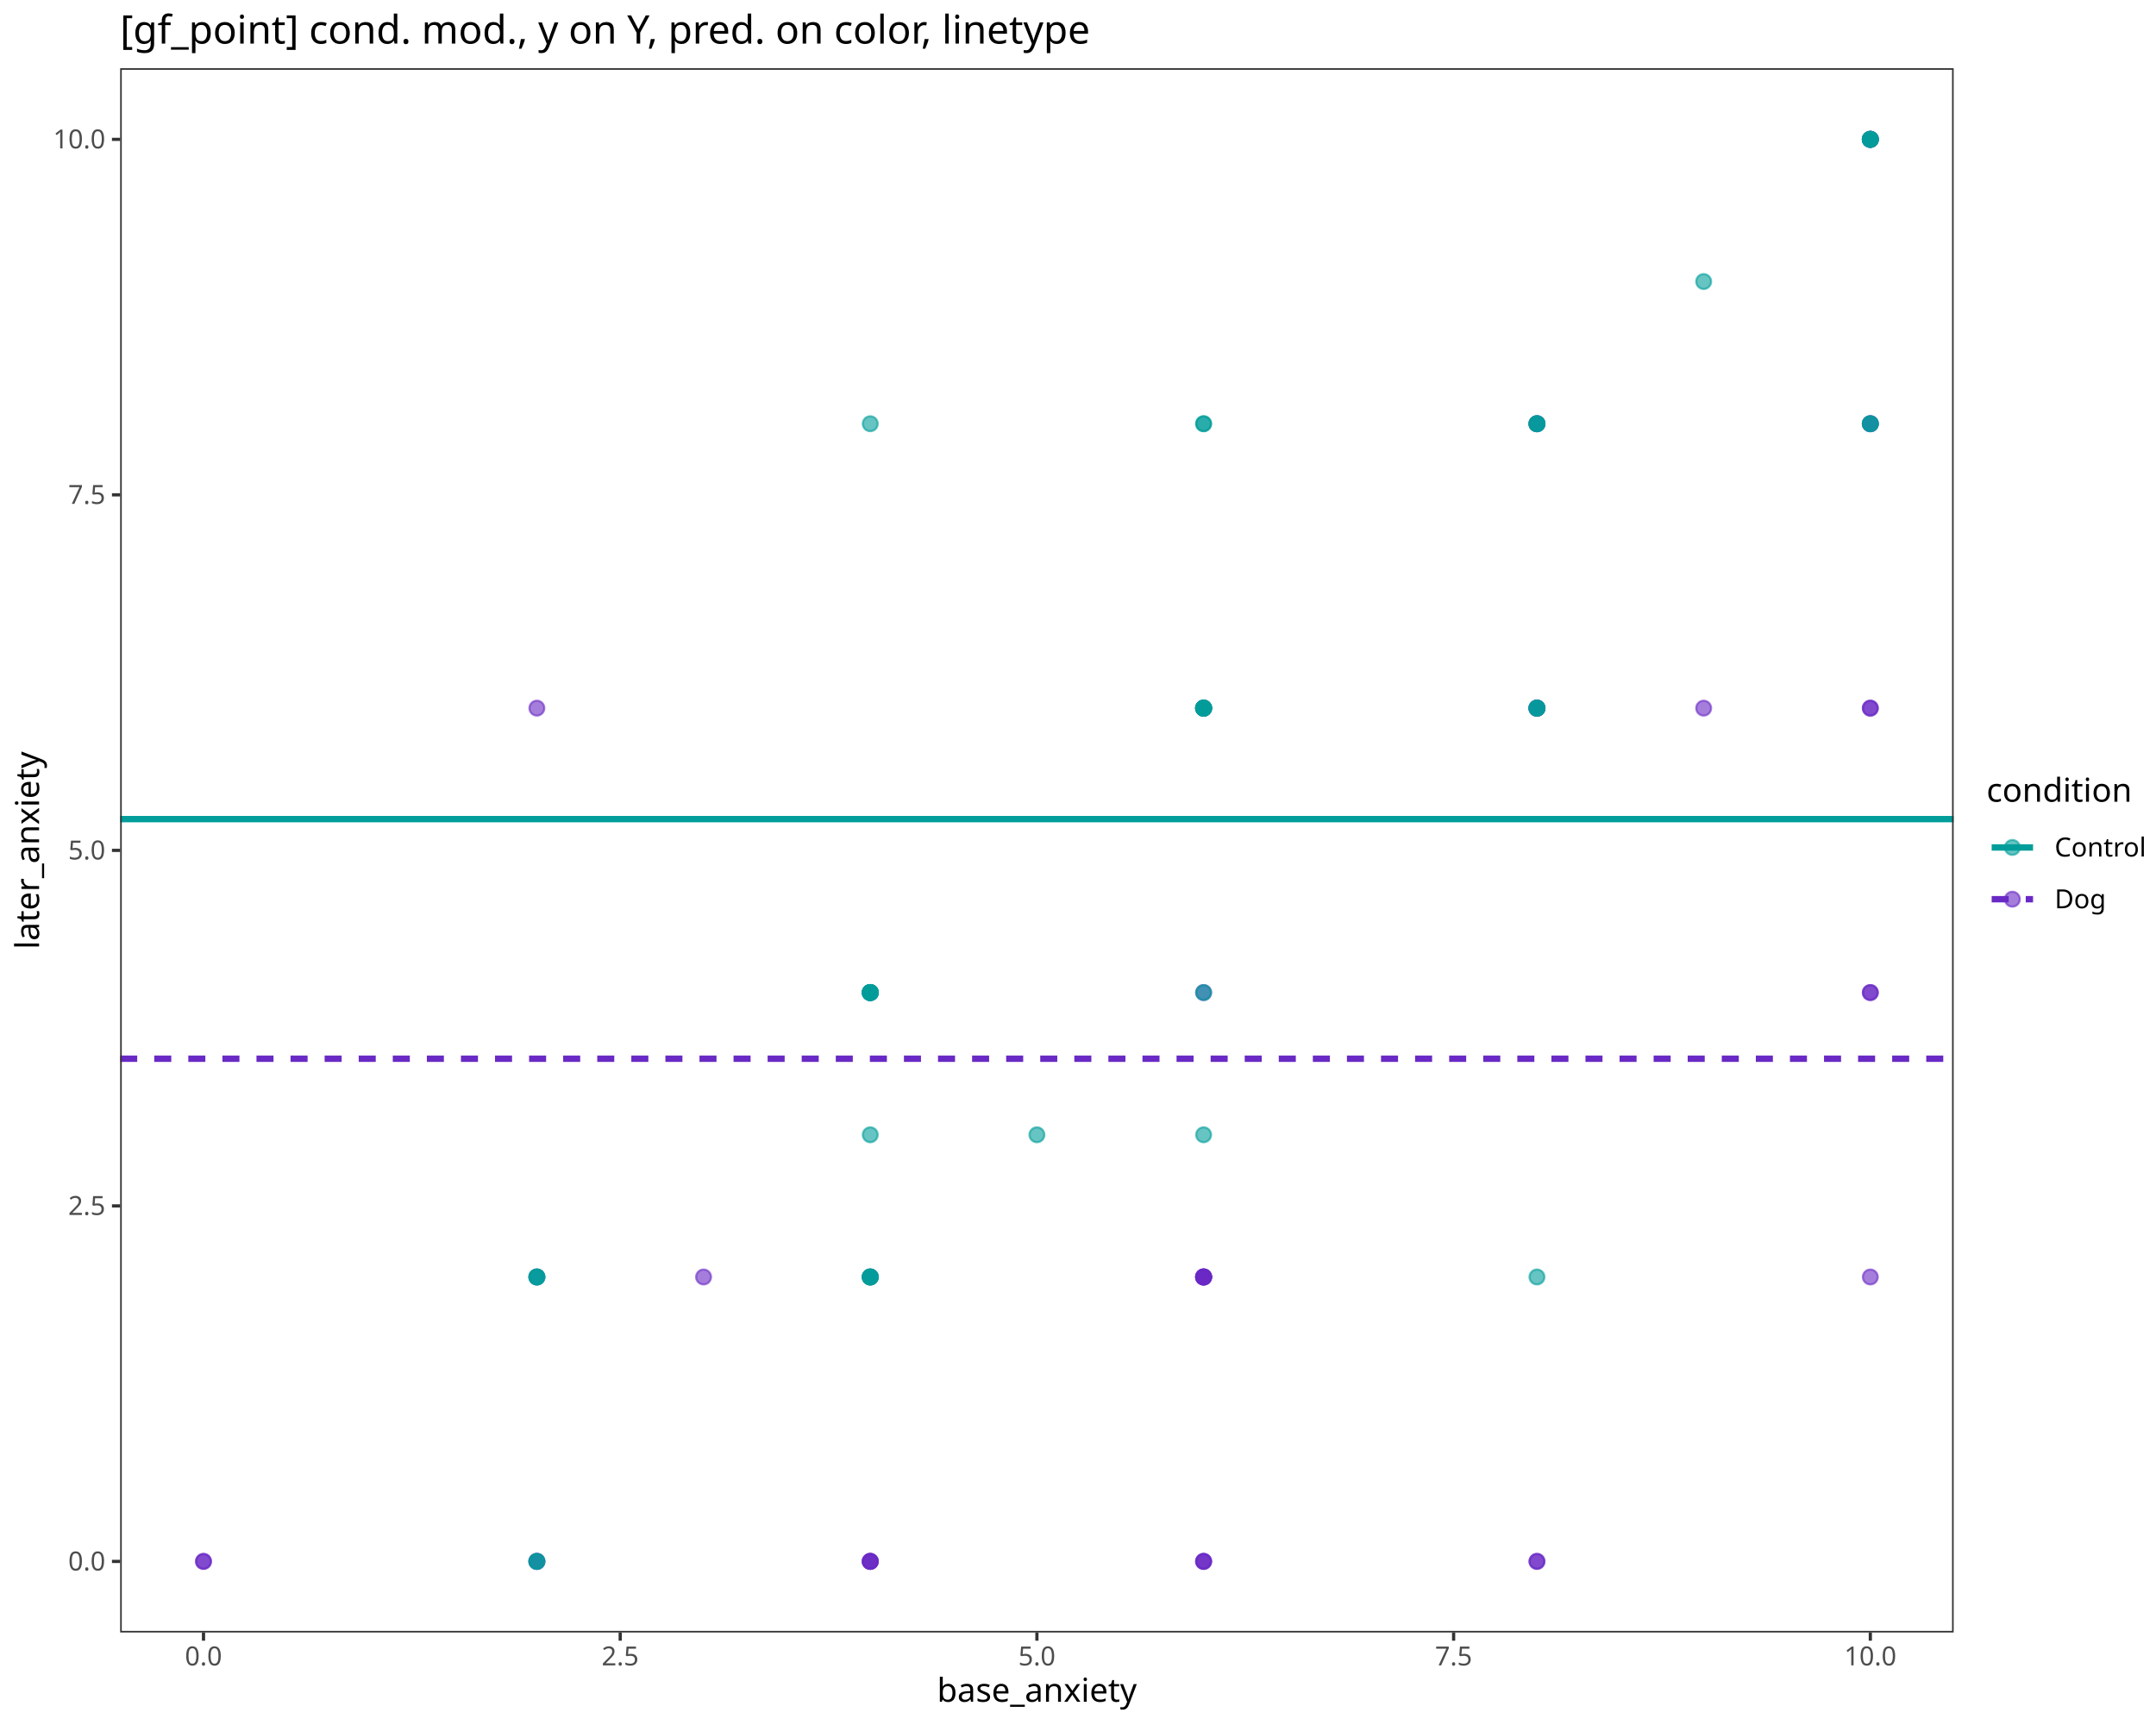
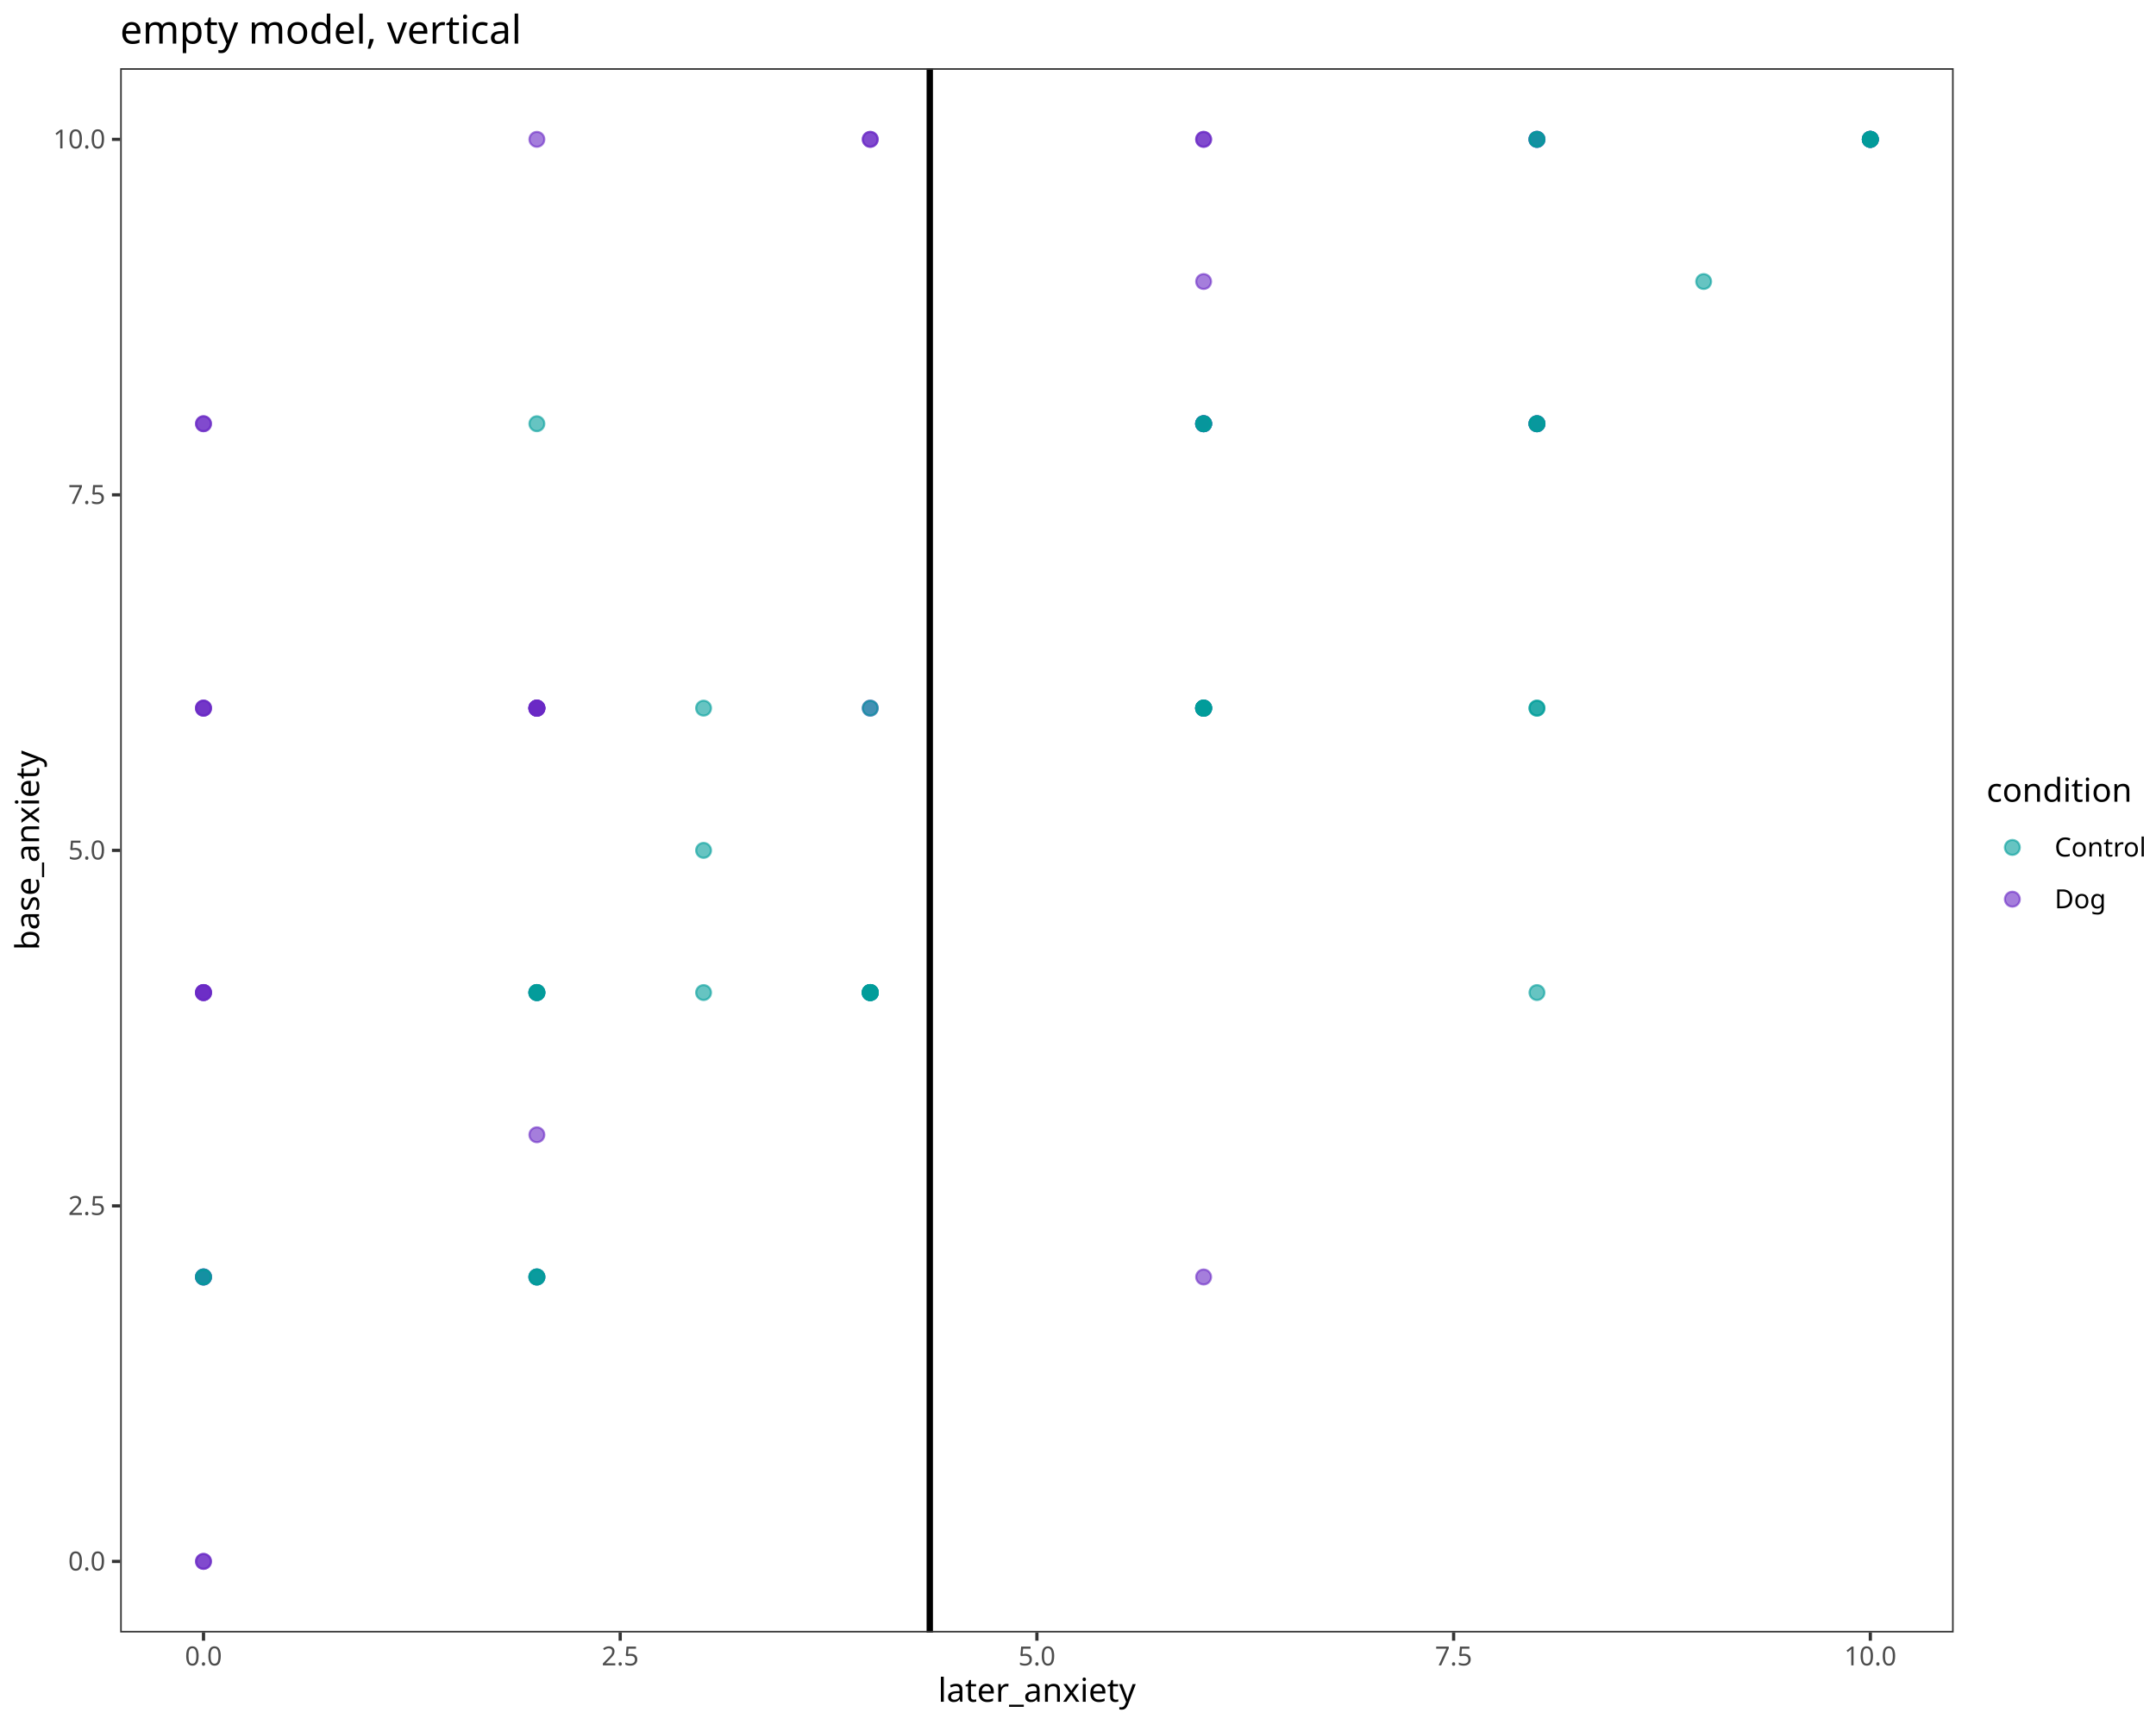
<svg xmlns="http://www.w3.org/2000/svg" class="svglite" data-engine-version="2.0" width="720.00pt" height="576.00pt" viewBox="0 0 720.00 576.00">
  <defs>
    <style type="text/css">
    .svglite line, .svglite polyline, .svglite polygon, .svglite path, .svglite rect, .svglite circle {
      fill: none;
      stroke: #000000;
      stroke-linecap: round;
      stroke-linejoin: round;
      stroke-miterlimit: 10.00;
    }
  </style>
  </defs>
  <rect width="100%" height="100%" style="stroke: none; fill: #FFFFFF;" />
  <defs>
    <clipPath id="cpMC4wMHw3MjAuMDB8MC4wMHw1NzYuMDA=">
      <rect x="0.00" y="0.00" width="720.00" height="576.00" />
    </clipPath>
  </defs>
  <g clip-path="url(#cpMC4wMHw3MjAuMDB8MC4wMHw1NzYuMDA=)">
    <rect x="0.00" y="0.00" width="720.00" height="576.00" style="stroke-width: 1.07; stroke: #FFFFFF; fill: #FFFFFF;" />
  </g>
  <defs>
    <clipPath id="cpNDAuMTN8NjUyLjQzfDIyLjc4fDU0NS4xMQ==">
      <rect x="40.13" y="22.78" width="612.30" height="522.33" />
    </clipPath>
  </defs>
  <g clip-path="url(#cpNDAuMTN8NjUyLjQzfDIyLjc4fDU0NS4xMQ==)">
    <rect x="40.13" y="22.78" width="612.30" height="522.33" style="stroke-width: 1.07; stroke: none; fill: #FFFFFF;" />
    <circle cx="401.95" cy="236.46" r="2.49" style="stroke-width: 0.71; stroke: #6929C4; stroke-opacity: 0.60; fill: #6929C4; fill-opacity: 0.60;" />
-     <circle cx="401.95" cy="426.40" r="2.49" style="stroke-width: 0.71; stroke: #6929C4; stroke-opacity: 0.60; fill: #6929C4; fill-opacity: 0.60;" />
-     <circle cx="624.60" cy="236.46" r="2.49" style="stroke-width: 0.71; stroke: #6929C4; stroke-opacity: 0.60; fill: #6929C4; fill-opacity: 0.60;" />
-     <circle cx="401.95" cy="521.37" r="2.49" style="stroke-width: 0.71; stroke: #6929C4; stroke-opacity: 0.60; fill: #6929C4; fill-opacity: 0.60;" />
+     <circle cx="179.29" cy="236.46" r="2.49" style="stroke-width: 0.71; stroke: #6929C4; stroke-opacity: 0.60; fill: #6929C4; fill-opacity: 0.60;" />
+     <circle cx="401.95" cy="46.53" r="2.49" style="stroke-width: 0.71; stroke: #6929C4; stroke-opacity: 0.60; fill: #6929C4; fill-opacity: 0.60;" />
+     <circle cx="67.96" cy="236.46" r="2.49" style="stroke-width: 0.71; stroke: #6929C4; stroke-opacity: 0.60; fill: #6929C4; fill-opacity: 0.60;" />
    <circle cx="624.60" cy="46.53" r="2.49" style="stroke-width: 0.71; stroke: #6929C4; stroke-opacity: 0.60; fill: #6929C4; fill-opacity: 0.60;" />
-     <circle cx="513.27" cy="521.37" r="2.49" style="stroke-width: 0.71; stroke: #6929C4; stroke-opacity: 0.60; fill: #6929C4; fill-opacity: 0.60;" />
-     <circle cx="401.95" cy="426.40" r="2.49" style="stroke-width: 0.71; stroke: #6929C4; stroke-opacity: 0.60; fill: #6929C4; fill-opacity: 0.60;" />
+     <circle cx="67.96" cy="141.49" r="2.49" style="stroke-width: 0.71; stroke: #6929C4; stroke-opacity: 0.60; fill: #6929C4; fill-opacity: 0.60;" />
+     <circle cx="179.29" cy="236.46" r="2.49" style="stroke-width: 0.71; stroke: #6929C4; stroke-opacity: 0.60; fill: #6929C4; fill-opacity: 0.60;" />
    <circle cx="401.95" cy="236.46" r="2.49" style="stroke-width: 0.71; stroke: #6929C4; stroke-opacity: 0.60; fill: #6929C4; fill-opacity: 0.60;" />
-     <circle cx="513.27" cy="236.46" r="2.49" style="stroke-width: 0.71; stroke: #6929C4; stroke-opacity: 0.60; fill: #6929C4; fill-opacity: 0.60;" />
+     <circle cx="401.95" cy="141.49" r="2.49" style="stroke-width: 0.71; stroke: #6929C4; stroke-opacity: 0.60; fill: #6929C4; fill-opacity: 0.60;" />
    <circle cx="513.27" cy="141.49" r="2.49" style="stroke-width: 0.71; stroke: #6929C4; stroke-opacity: 0.60; fill: #6929C4; fill-opacity: 0.60;" />
    <circle cx="67.96" cy="521.37" r="2.49" style="stroke-width: 0.71; stroke: #6929C4; stroke-opacity: 0.60; fill: #6929C4; fill-opacity: 0.60;" />
-     <circle cx="568.94" cy="236.46" r="2.49" style="stroke-width: 0.71; stroke: #6929C4; stroke-opacity: 0.60; fill: #6929C4; fill-opacity: 0.60;" />
-     <circle cx="290.62" cy="521.37" r="2.49" style="stroke-width: 0.71; stroke: #6929C4; stroke-opacity: 0.60; fill: #6929C4; fill-opacity: 0.60;" />
+     <circle cx="401.95" cy="94.01" r="2.49" style="stroke-width: 0.71; stroke: #6929C4; stroke-opacity: 0.60; fill: #6929C4; fill-opacity: 0.60;" />
+     <circle cx="67.96" cy="331.43" r="2.49" style="stroke-width: 0.71; stroke: #6929C4; stroke-opacity: 0.60; fill: #6929C4; fill-opacity: 0.60;" />
    <circle cx="67.96" cy="521.37" r="2.49" style="stroke-width: 0.71; stroke: #6929C4; stroke-opacity: 0.60; fill: #6929C4; fill-opacity: 0.60;" />
    <circle cx="179.29" cy="426.40" r="2.49" style="stroke-width: 0.71; stroke: #6929C4; stroke-opacity: 0.60; fill: #6929C4; fill-opacity: 0.60;" />
+     <circle cx="179.29" cy="236.46" r="2.49" style="stroke-width: 0.71; stroke: #6929C4; stroke-opacity: 0.60; fill: #6929C4; fill-opacity: 0.60;" />
+     <circle cx="67.96" cy="331.43" r="2.49" style="stroke-width: 0.71; stroke: #6929C4; stroke-opacity: 0.60; fill: #6929C4; fill-opacity: 0.60;" />
+     <circle cx="67.96" cy="236.46" r="2.49" style="stroke-width: 0.71; stroke: #6929C4; stroke-opacity: 0.60; fill: #6929C4; fill-opacity: 0.60;" />
+     <circle cx="179.29" cy="236.46" r="2.49" style="stroke-width: 0.71; stroke: #6929C4; stroke-opacity: 0.60; fill: #6929C4; fill-opacity: 0.60;" />
+     <circle cx="67.96" cy="426.40" r="2.49" style="stroke-width: 0.71; stroke: #6929C4; stroke-opacity: 0.60; fill: #6929C4; fill-opacity: 0.60;" />
+     <circle cx="67.96" cy="236.46" r="2.49" style="stroke-width: 0.71; stroke: #6929C4; stroke-opacity: 0.60; fill: #6929C4; fill-opacity: 0.60;" />
+     <circle cx="179.29" cy="331.43" r="2.49" style="stroke-width: 0.71; stroke: #6929C4; stroke-opacity: 0.60; fill: #6929C4; fill-opacity: 0.60;" />
+     <circle cx="290.62" cy="46.53" r="2.49" style="stroke-width: 0.71; stroke: #6929C4; stroke-opacity: 0.60; fill: #6929C4; fill-opacity: 0.60;" />
+     <circle cx="67.96" cy="331.43" r="2.49" style="stroke-width: 0.71; stroke: #6929C4; stroke-opacity: 0.60; fill: #6929C4; fill-opacity: 0.60;" />
    <circle cx="401.95" cy="426.40" r="2.49" style="stroke-width: 0.71; stroke: #6929C4; stroke-opacity: 0.60; fill: #6929C4; fill-opacity: 0.60;" />
-     <circle cx="290.62" cy="521.37" r="2.49" style="stroke-width: 0.71; stroke: #6929C4; stroke-opacity: 0.60; fill: #6929C4; fill-opacity: 0.60;" />
-     <circle cx="401.95" cy="521.37" r="2.49" style="stroke-width: 0.71; stroke: #6929C4; stroke-opacity: 0.60; fill: #6929C4; fill-opacity: 0.60;" />
-     <circle cx="401.95" cy="426.40" r="2.49" style="stroke-width: 0.71; stroke: #6929C4; stroke-opacity: 0.60; fill: #6929C4; fill-opacity: 0.60;" />
-     <circle cx="179.29" cy="521.37" r="2.49" style="stroke-width: 0.71; stroke: #6929C4; stroke-opacity: 0.60; fill: #6929C4; fill-opacity: 0.60;" />
-     <circle cx="401.95" cy="521.37" r="2.49" style="stroke-width: 0.71; stroke: #6929C4; stroke-opacity: 0.60; fill: #6929C4; fill-opacity: 0.60;" />
-     <circle cx="290.62" cy="426.40" r="2.49" style="stroke-width: 0.71; stroke: #6929C4; stroke-opacity: 0.60; fill: #6929C4; fill-opacity: 0.60;" />
-     <circle cx="624.60" cy="331.43" r="2.49" style="stroke-width: 0.71; stroke: #6929C4; stroke-opacity: 0.60; fill: #6929C4; fill-opacity: 0.60;" />
-     <circle cx="290.62" cy="521.37" r="2.49" style="stroke-width: 0.71; stroke: #6929C4; stroke-opacity: 0.60; fill: #6929C4; fill-opacity: 0.60;" />
-     <circle cx="179.29" cy="236.46" r="2.49" style="stroke-width: 0.71; stroke: #6929C4; stroke-opacity: 0.60; fill: #6929C4; fill-opacity: 0.60;" />
-     <circle cx="513.27" cy="236.46" r="2.49" style="stroke-width: 0.71; stroke: #6929C4; stroke-opacity: 0.60; fill: #6929C4; fill-opacity: 0.60;" />
-     <circle cx="624.60" cy="426.40" r="2.49" style="stroke-width: 0.71; stroke: #6929C4; stroke-opacity: 0.60; fill: #6929C4; fill-opacity: 0.60;" />
+     <circle cx="401.95" cy="141.49" r="2.49" style="stroke-width: 0.71; stroke: #6929C4; stroke-opacity: 0.60; fill: #6929C4; fill-opacity: 0.60;" />
+     <circle cx="179.29" cy="46.53" r="2.49" style="stroke-width: 0.71; stroke: #6929C4; stroke-opacity: 0.60; fill: #6929C4; fill-opacity: 0.60;" />
    <circle cx="624.60" cy="46.53" r="2.49" style="stroke-width: 0.71; stroke: #6929C4; stroke-opacity: 0.60; fill: #6929C4; fill-opacity: 0.60;" />
    <circle cx="624.60" cy="46.53" r="2.49" style="stroke-width: 0.71; stroke: #6929C4; stroke-opacity: 0.60; fill: #6929C4; fill-opacity: 0.60;" />
-     <circle cx="513.27" cy="521.37" r="2.49" style="stroke-width: 0.71; stroke: #6929C4; stroke-opacity: 0.60; fill: #6929C4; fill-opacity: 0.60;" />
-     <circle cx="290.62" cy="521.37" r="2.49" style="stroke-width: 0.71; stroke: #6929C4; stroke-opacity: 0.60; fill: #6929C4; fill-opacity: 0.60;" />
-     <circle cx="401.95" cy="426.40" r="2.49" style="stroke-width: 0.71; stroke: #6929C4; stroke-opacity: 0.60; fill: #6929C4; fill-opacity: 0.60;" />
-     <circle cx="179.29" cy="521.37" r="2.49" style="stroke-width: 0.71; stroke: #6929C4; stroke-opacity: 0.60; fill: #6929C4; fill-opacity: 0.60;" />
-     <circle cx="513.27" cy="236.46" r="2.49" style="stroke-width: 0.71; stroke: #6929C4; stroke-opacity: 0.60; fill: #6929C4; fill-opacity: 0.60;" />
-     <circle cx="624.60" cy="141.49" r="2.49" style="stroke-width: 0.71; stroke: #6929C4; stroke-opacity: 0.60; fill: #6929C4; fill-opacity: 0.60;" />
-     <circle cx="234.96" cy="426.40" r="2.49" style="stroke-width: 0.71; stroke: #6929C4; stroke-opacity: 0.60; fill: #6929C4; fill-opacity: 0.60;" />
-     <circle cx="624.60" cy="236.46" r="2.49" style="stroke-width: 0.71; stroke: #6929C4; stroke-opacity: 0.60; fill: #6929C4; fill-opacity: 0.60;" />
-     <circle cx="401.95" cy="331.43" r="2.49" style="stroke-width: 0.71; stroke: #6929C4; stroke-opacity: 0.60; fill: #6929C4; fill-opacity: 0.60;" />
+     <circle cx="67.96" cy="141.49" r="2.49" style="stroke-width: 0.71; stroke: #6929C4; stroke-opacity: 0.60; fill: #6929C4; fill-opacity: 0.60;" />
+     <circle cx="67.96" cy="331.43" r="2.49" style="stroke-width: 0.71; stroke: #6929C4; stroke-opacity: 0.60; fill: #6929C4; fill-opacity: 0.60;" />
+     <circle cx="179.29" cy="236.46" r="2.49" style="stroke-width: 0.71; stroke: #6929C4; stroke-opacity: 0.60; fill: #6929C4; fill-opacity: 0.60;" />
+     <circle cx="67.96" cy="426.40" r="2.49" style="stroke-width: 0.71; stroke: #6929C4; stroke-opacity: 0.60; fill: #6929C4; fill-opacity: 0.60;" />
+     <circle cx="401.95" cy="141.49" r="2.49" style="stroke-width: 0.71; stroke: #6929C4; stroke-opacity: 0.60; fill: #6929C4; fill-opacity: 0.60;" />
+     <circle cx="513.27" cy="46.53" r="2.49" style="stroke-width: 0.71; stroke: #6929C4; stroke-opacity: 0.60; fill: #6929C4; fill-opacity: 0.60;" />
+     <circle cx="179.29" cy="378.92" r="2.49" style="stroke-width: 0.71; stroke: #6929C4; stroke-opacity: 0.60; fill: #6929C4; fill-opacity: 0.60;" />
+     <circle cx="401.95" cy="46.53" r="2.49" style="stroke-width: 0.71; stroke: #6929C4; stroke-opacity: 0.60; fill: #6929C4; fill-opacity: 0.60;" />
+     <circle cx="290.62" cy="236.46" r="2.49" style="stroke-width: 0.71; stroke: #6929C4; stroke-opacity: 0.60; fill: #6929C4; fill-opacity: 0.60;" />
    <circle cx="513.27" cy="141.49" r="2.49" style="stroke-width: 0.71; stroke: #6929C4; stroke-opacity: 0.60; fill: #6929C4; fill-opacity: 0.60;" />
-     <circle cx="624.60" cy="141.49" r="2.49" style="stroke-width: 0.71; stroke: #6929C4; stroke-opacity: 0.60; fill: #6929C4; fill-opacity: 0.60;" />
+     <circle cx="513.27" cy="46.53" r="2.49" style="stroke-width: 0.71; stroke: #6929C4; stroke-opacity: 0.60; fill: #6929C4; fill-opacity: 0.60;" />
    <circle cx="290.62" cy="331.43" r="2.49" style="stroke-width: 0.71; stroke: #6929C4; stroke-opacity: 0.60; fill: #6929C4; fill-opacity: 0.60;" />
-     <circle cx="624.60" cy="331.43" r="2.49" style="stroke-width: 0.71; stroke: #6929C4; stroke-opacity: 0.60; fill: #6929C4; fill-opacity: 0.60;" />
-     <circle cx="401.95" cy="426.40" r="2.49" style="stroke-width: 0.71; stroke: #6929C4; stroke-opacity: 0.60; fill: #6929C4; fill-opacity: 0.60;" />
+     <circle cx="290.62" cy="46.53" r="2.49" style="stroke-width: 0.71; stroke: #6929C4; stroke-opacity: 0.60; fill: #6929C4; fill-opacity: 0.60;" />
+     <circle cx="179.29" cy="236.46" r="2.49" style="stroke-width: 0.71; stroke: #6929C4; stroke-opacity: 0.60; fill: #6929C4; fill-opacity: 0.60;" />
    <circle cx="290.62" cy="331.43" r="2.49" style="stroke-width: 0.71; stroke: #009D9A; stroke-opacity: 0.60; fill: #009D9A; fill-opacity: 0.60;" />
-     <circle cx="401.95" cy="378.92" r="2.49" style="stroke-width: 0.71; stroke: #009D9A; stroke-opacity: 0.60; fill: #009D9A; fill-opacity: 0.60;" />
-     <circle cx="513.27" cy="426.40" r="2.49" style="stroke-width: 0.71; stroke: #009D9A; stroke-opacity: 0.60; fill: #009D9A; fill-opacity: 0.60;" />
+     <circle cx="234.96" cy="236.46" r="2.49" style="stroke-width: 0.71; stroke: #009D9A; stroke-opacity: 0.60; fill: #009D9A; fill-opacity: 0.60;" />
+     <circle cx="179.29" cy="141.49" r="2.49" style="stroke-width: 0.71; stroke: #009D9A; stroke-opacity: 0.60; fill: #009D9A; fill-opacity: 0.60;" />
    <circle cx="179.29" cy="426.40" r="2.49" style="stroke-width: 0.71; stroke: #009D9A; stroke-opacity: 0.60; fill: #009D9A; fill-opacity: 0.60;" />
    <circle cx="290.62" cy="331.43" r="2.49" style="stroke-width: 0.71; stroke: #009D9A; stroke-opacity: 0.60; fill: #009D9A; fill-opacity: 0.60;" />
    <circle cx="513.27" cy="141.49" r="2.49" style="stroke-width: 0.71; stroke: #009D9A; stroke-opacity: 0.60; fill: #009D9A; fill-opacity: 0.60;" />
-     <circle cx="401.95" cy="141.49" r="2.49" style="stroke-width: 0.71; stroke: #009D9A; stroke-opacity: 0.60; fill: #009D9A; fill-opacity: 0.60;" />
+     <circle cx="513.27" cy="236.46" r="2.49" style="stroke-width: 0.71; stroke: #009D9A; stroke-opacity: 0.60; fill: #009D9A; fill-opacity: 0.60;" />
    <circle cx="624.60" cy="46.53" r="2.49" style="stroke-width: 0.71; stroke: #009D9A; stroke-opacity: 0.60; fill: #009D9A; fill-opacity: 0.60;" />
    <circle cx="513.27" cy="141.49" r="2.49" style="stroke-width: 0.71; stroke: #009D9A; stroke-opacity: 0.60; fill: #009D9A; fill-opacity: 0.60;" />
    <circle cx="401.95" cy="236.46" r="2.49" style="stroke-width: 0.71; stroke: #009D9A; stroke-opacity: 0.60; fill: #009D9A; fill-opacity: 0.60;" />
    <circle cx="401.95" cy="236.46" r="2.49" style="stroke-width: 0.71; stroke: #009D9A; stroke-opacity: 0.60; fill: #009D9A; fill-opacity: 0.60;" />
    <circle cx="568.94" cy="94.01" r="2.49" style="stroke-width: 0.71; stroke: #009D9A; stroke-opacity: 0.60; fill: #009D9A; fill-opacity: 0.60;" />
    <circle cx="179.29" cy="426.40" r="2.49" style="stroke-width: 0.71; stroke: #009D9A; stroke-opacity: 0.60; fill: #009D9A; fill-opacity: 0.60;" />
+     <circle cx="513.27" cy="236.46" r="2.49" style="stroke-width: 0.71; stroke: #009D9A; stroke-opacity: 0.60; fill: #009D9A; fill-opacity: 0.60;" />
+     <circle cx="179.29" cy="331.43" r="2.49" style="stroke-width: 0.71; stroke: #009D9A; stroke-opacity: 0.60; fill: #009D9A; fill-opacity: 0.60;" />
+     <circle cx="513.27" cy="46.53" r="2.49" style="stroke-width: 0.71; stroke: #009D9A; stroke-opacity: 0.60; fill: #009D9A; fill-opacity: 0.60;" />
+     <circle cx="179.29" cy="426.40" r="2.49" style="stroke-width: 0.71; stroke: #009D9A; stroke-opacity: 0.60; fill: #009D9A; fill-opacity: 0.60;" />
    <circle cx="401.95" cy="141.49" r="2.49" style="stroke-width: 0.71; stroke: #009D9A; stroke-opacity: 0.60; fill: #009D9A; fill-opacity: 0.60;" />
-     <circle cx="290.62" cy="426.40" r="2.49" style="stroke-width: 0.71; stroke: #009D9A; stroke-opacity: 0.60; fill: #009D9A; fill-opacity: 0.60;" />
-     <circle cx="624.60" cy="141.49" r="2.49" style="stroke-width: 0.71; stroke: #009D9A; stroke-opacity: 0.60; fill: #009D9A; fill-opacity: 0.60;" />
-     <circle cx="179.29" cy="426.40" r="2.49" style="stroke-width: 0.71; stroke: #009D9A; stroke-opacity: 0.60; fill: #009D9A; fill-opacity: 0.60;" />
-     <circle cx="513.27" cy="236.46" r="2.49" style="stroke-width: 0.71; stroke: #009D9A; stroke-opacity: 0.60; fill: #009D9A; fill-opacity: 0.60;" />
    <circle cx="290.62" cy="331.43" r="2.49" style="stroke-width: 0.71; stroke: #009D9A; stroke-opacity: 0.60; fill: #009D9A; fill-opacity: 0.60;" />
    <circle cx="401.95" cy="236.46" r="2.49" style="stroke-width: 0.71; stroke: #009D9A; stroke-opacity: 0.60; fill: #009D9A; fill-opacity: 0.60;" />
-     <circle cx="290.62" cy="378.92" r="2.49" style="stroke-width: 0.71; stroke: #009D9A; stroke-opacity: 0.60; fill: #009D9A; fill-opacity: 0.60;" />
+     <circle cx="234.96" cy="331.43" r="2.49" style="stroke-width: 0.71; stroke: #009D9A; stroke-opacity: 0.60; fill: #009D9A; fill-opacity: 0.60;" />
    <circle cx="401.95" cy="236.46" r="2.49" style="stroke-width: 0.71; stroke: #009D9A; stroke-opacity: 0.60; fill: #009D9A; fill-opacity: 0.60;" />
-     <circle cx="179.29" cy="521.37" r="2.49" style="stroke-width: 0.71; stroke: #009D9A; stroke-opacity: 0.60; fill: #009D9A; fill-opacity: 0.60;" />
+     <circle cx="67.96" cy="426.40" r="2.49" style="stroke-width: 0.71; stroke: #009D9A; stroke-opacity: 0.60; fill: #009D9A; fill-opacity: 0.60;" />
    <circle cx="624.60" cy="46.53" r="2.49" style="stroke-width: 0.71; stroke: #009D9A; stroke-opacity: 0.60; fill: #009D9A; fill-opacity: 0.60;" />
-     <circle cx="179.29" cy="521.37" r="2.49" style="stroke-width: 0.71; stroke: #009D9A; stroke-opacity: 0.60; fill: #009D9A; fill-opacity: 0.60;" />
+     <circle cx="67.96" cy="426.40" r="2.49" style="stroke-width: 0.71; stroke: #009D9A; stroke-opacity: 0.60; fill: #009D9A; fill-opacity: 0.60;" />
    <circle cx="624.60" cy="46.53" r="2.49" style="stroke-width: 0.71; stroke: #009D9A; stroke-opacity: 0.60; fill: #009D9A; fill-opacity: 0.60;" />
    <circle cx="624.60" cy="46.53" r="2.49" style="stroke-width: 0.71; stroke: #009D9A; stroke-opacity: 0.60; fill: #009D9A; fill-opacity: 0.60;" />
    <circle cx="290.62" cy="331.43" r="2.49" style="stroke-width: 0.71; stroke: #009D9A; stroke-opacity: 0.60; fill: #009D9A; fill-opacity: 0.60;" />
-     <circle cx="624.60" cy="141.49" r="2.49" style="stroke-width: 0.71; stroke: #009D9A; stroke-opacity: 0.60; fill: #009D9A; fill-opacity: 0.60;" />
+     <circle cx="513.27" cy="46.53" r="2.49" style="stroke-width: 0.71; stroke: #009D9A; stroke-opacity: 0.60; fill: #009D9A; fill-opacity: 0.60;" />
    <circle cx="513.27" cy="141.49" r="2.49" style="stroke-width: 0.71; stroke: #009D9A; stroke-opacity: 0.60; fill: #009D9A; fill-opacity: 0.60;" />
-     <circle cx="346.28" cy="378.92" r="2.49" style="stroke-width: 0.71; stroke: #009D9A; stroke-opacity: 0.60; fill: #009D9A; fill-opacity: 0.60;" />
-     <circle cx="290.62" cy="141.49" r="2.49" style="stroke-width: 0.71; stroke: #009D9A; stroke-opacity: 0.60; fill: #009D9A; fill-opacity: 0.60;" />
-     <circle cx="401.95" cy="331.43" r="2.49" style="stroke-width: 0.71; stroke: #009D9A; stroke-opacity: 0.60; fill: #009D9A; fill-opacity: 0.60;" />
+     <circle cx="234.96" cy="283.95" r="2.49" style="stroke-width: 0.71; stroke: #009D9A; stroke-opacity: 0.60; fill: #009D9A; fill-opacity: 0.60;" />
+     <circle cx="513.27" cy="331.43" r="2.49" style="stroke-width: 0.71; stroke: #009D9A; stroke-opacity: 0.60; fill: #009D9A; fill-opacity: 0.60;" />
+     <circle cx="290.62" cy="236.46" r="2.49" style="stroke-width: 0.71; stroke: #009D9A; stroke-opacity: 0.60; fill: #009D9A; fill-opacity: 0.60;" />
    <circle cx="290.62" cy="331.43" r="2.49" style="stroke-width: 0.71; stroke: #009D9A; stroke-opacity: 0.60; fill: #009D9A; fill-opacity: 0.60;" />
    <circle cx="290.62" cy="331.43" r="2.49" style="stroke-width: 0.71; stroke: #009D9A; stroke-opacity: 0.60; fill: #009D9A; fill-opacity: 0.60;" />
-     <circle cx="290.62" cy="426.40" r="2.49" style="stroke-width: 0.71; stroke: #009D9A; stroke-opacity: 0.60; fill: #009D9A; fill-opacity: 0.60;" />
-     <circle cx="513.27" cy="236.46" r="2.49" style="stroke-width: 0.71; stroke: #009D9A; stroke-opacity: 0.60; fill: #009D9A; fill-opacity: 0.60;" />
-     <circle cx="513.27" cy="236.46" r="2.49" style="stroke-width: 0.71; stroke: #009D9A; stroke-opacity: 0.60; fill: #009D9A; fill-opacity: 0.60;" />
-     <circle cx="290.62" cy="426.40" r="2.49" style="stroke-width: 0.71; stroke: #009D9A; stroke-opacity: 0.60; fill: #009D9A; fill-opacity: 0.60;" />
+     <circle cx="179.29" cy="331.43" r="2.49" style="stroke-width: 0.71; stroke: #009D9A; stroke-opacity: 0.60; fill: #009D9A; fill-opacity: 0.60;" />
+     <circle cx="401.95" cy="141.49" r="2.49" style="stroke-width: 0.71; stroke: #009D9A; stroke-opacity: 0.60; fill: #009D9A; fill-opacity: 0.60;" />
+     <circle cx="401.95" cy="141.49" r="2.49" style="stroke-width: 0.71; stroke: #009D9A; stroke-opacity: 0.60; fill: #009D9A; fill-opacity: 0.60;" />
+     <circle cx="179.29" cy="331.43" r="2.49" style="stroke-width: 0.71; stroke: #009D9A; stroke-opacity: 0.60; fill: #009D9A; fill-opacity: 0.60;" />
    <circle cx="401.95" cy="236.46" r="2.49" style="stroke-width: 0.71; stroke: #009D9A; stroke-opacity: 0.60; fill: #009D9A; fill-opacity: 0.60;" />
-     <circle cx="290.62" cy="426.40" r="2.49" style="stroke-width: 0.71; stroke: #009D9A; stroke-opacity: 0.60; fill: #009D9A; fill-opacity: 0.60;" />
-     <line x1="40.13" y1="273.52" x2="652.43" y2="273.52" style="stroke-width: 2.13; stroke: #009D9A; stroke-linecap: butt;" />
-     <line x1="40.13" y1="353.52" x2="652.43" y2="353.52" style="stroke-width: 2.13; stroke: #6929C4; stroke-dasharray: 5.69,5.69; stroke-linecap: butt;" />
+     <circle cx="179.29" cy="331.43" r="2.49" style="stroke-width: 0.71; stroke: #009D9A; stroke-opacity: 0.60; fill: #009D9A; fill-opacity: 0.60;" />
+     <line x1="310.50" y1="545.11" x2="310.50" y2="22.78" style="stroke-width: 2.13; stroke-linecap: butt;" />
    <rect x="40.13" y="22.78" width="612.30" height="522.33" style="stroke-width: 1.07; stroke: #333333;" />
  </g>
  <g clip-path="url(#cpMC4wMHw3MjAuMDB8MC4wMHw1NzYuMDA=)">
    <text x="35.20" y="524.40" text-anchor="end" style="font-size: 8.80px; fill: #4D4D4D; font-family: sans;" textLength="12.23px" lengthAdjust="spacingAndGlyphs">0.0</text>
    <text x="35.20" y="405.69" text-anchor="end" style="font-size: 8.80px; fill: #4D4D4D; font-family: sans;" textLength="12.23px" lengthAdjust="spacingAndGlyphs">2.5</text>
    <text x="35.20" y="286.98" text-anchor="end" style="font-size: 8.80px; fill: #4D4D4D; font-family: sans;" textLength="12.23px" lengthAdjust="spacingAndGlyphs">5.0</text>
    <text x="35.20" y="168.26" text-anchor="end" style="font-size: 8.80px; fill: #4D4D4D; font-family: sans;" textLength="12.23px" lengthAdjust="spacingAndGlyphs">7.5</text>
    <text x="35.20" y="49.55" text-anchor="end" style="font-size: 8.80px; fill: #4D4D4D; font-family: sans;" textLength="17.13px" lengthAdjust="spacingAndGlyphs">10.0</text>
    <polyline points="37.39,521.37 40.13,521.37 " style="stroke-width: 1.07; stroke: #333333; stroke-linecap: butt;" />
    <polyline points="37.39,402.66 40.13,402.66 " style="stroke-width: 1.07; stroke: #333333; stroke-linecap: butt;" />
    <polyline points="37.39,283.95 40.13,283.95 " style="stroke-width: 1.07; stroke: #333333; stroke-linecap: butt;" />
    <polyline points="37.39,165.24 40.13,165.24 " style="stroke-width: 1.07; stroke: #333333; stroke-linecap: butt;" />
    <polyline points="37.39,46.53 40.13,46.53 " style="stroke-width: 1.07; stroke: #333333; stroke-linecap: butt;" />
    <polyline points="67.96,547.85 67.96,545.11 " style="stroke-width: 1.07; stroke: #333333; stroke-linecap: butt;" />
    <polyline points="207.12,547.85 207.12,545.11 " style="stroke-width: 1.07; stroke: #333333; stroke-linecap: butt;" />
    <polyline points="346.28,547.85 346.28,545.11 " style="stroke-width: 1.07; stroke: #333333; stroke-linecap: butt;" />
    <polyline points="485.44,547.85 485.44,545.11 " style="stroke-width: 1.07; stroke: #333333; stroke-linecap: butt;" />
    <polyline points="624.60,547.85 624.60,545.11 " style="stroke-width: 1.07; stroke: #333333; stroke-linecap: butt;" />
    <text x="67.96" y="556.10" text-anchor="middle" style="font-size: 8.80px; fill: #4D4D4D; font-family: sans;" textLength="12.23px" lengthAdjust="spacingAndGlyphs">0.0</text>
    <text x="207.12" y="556.10" text-anchor="middle" style="font-size: 8.80px; fill: #4D4D4D; font-family: sans;" textLength="12.23px" lengthAdjust="spacingAndGlyphs">2.5</text>
    <text x="346.28" y="556.10" text-anchor="middle" style="font-size: 8.80px; fill: #4D4D4D; font-family: sans;" textLength="12.23px" lengthAdjust="spacingAndGlyphs">5.0</text>
    <text x="485.44" y="556.10" text-anchor="middle" style="font-size: 8.80px; fill: #4D4D4D; font-family: sans;" textLength="12.23px" lengthAdjust="spacingAndGlyphs">7.5</text>
    <text x="624.60" y="556.10" text-anchor="middle" style="font-size: 8.80px; fill: #4D4D4D; font-family: sans;" textLength="17.13px" lengthAdjust="spacingAndGlyphs">10.0</text>
-     <text x="346.28" y="568.24" text-anchor="middle" style="font-size: 11.00px; font-family: sans;" textLength="64.84px" lengthAdjust="spacingAndGlyphs">base_anxiety</text>
-     <text transform="translate(13.05,283.95) rotate(-90)" text-anchor="middle" style="font-size: 11.00px; font-family: sans;" textLength="62.38px" lengthAdjust="spacingAndGlyphs">later_anxiety</text>
+     <text x="346.28" y="568.24" text-anchor="middle" style="font-size: 11.00px; font-family: sans;" textLength="62.38px" lengthAdjust="spacingAndGlyphs">later_anxiety</text>
+     <text transform="translate(13.05,283.95) rotate(-90)" text-anchor="middle" style="font-size: 11.00px; font-family: sans;" textLength="64.84px" lengthAdjust="spacingAndGlyphs">base_anxiety</text>
    <rect x="663.39" y="259.00" width="51.13" height="49.89" style="stroke-width: 1.07; stroke: none; fill: #FFFFFF;" />
    <text x="663.39" y="267.71" style="font-size: 11.00px; font-family: sans;" textLength="44.04px" lengthAdjust="spacingAndGlyphs">condition</text>
    <rect x="663.39" y="274.33" width="17.28" height="17.28" style="stroke-width: 1.07; stroke: none; fill: #FFFFFF;" />
    <circle cx="672.03" cy="282.97" r="2.49" style="stroke-width: 0.71; stroke: #009D9A; stroke-opacity: 0.60; fill: #009D9A; fill-opacity: 0.60;" />
-     <line x1="665.12" y1="282.97" x2="678.94" y2="282.97" style="stroke-width: 2.13; stroke: #009D9A; stroke-linecap: butt;" />
    <rect x="663.39" y="291.61" width="17.28" height="17.28" style="stroke-width: 1.07; stroke: none; fill: #FFFFFF;" />
    <circle cx="672.03" cy="300.25" r="2.49" style="stroke-width: 0.71; stroke: #6929C4; stroke-opacity: 0.60; fill: #6929C4; fill-opacity: 0.60;" />
-     <line x1="665.12" y1="300.25" x2="678.94" y2="300.25" style="stroke-width: 2.13; stroke: #6929C4; stroke-dasharray: 5.69,5.69; stroke-linecap: butt;" />
    <text x="686.15" y="286.00" style="font-size: 8.80px; font-family: sans;" textLength="28.37px" lengthAdjust="spacingAndGlyphs">Control</text>
    <text x="686.15" y="303.28" style="font-size: 8.80px; font-family: sans;" textLength="16.15px" lengthAdjust="spacingAndGlyphs">Dog</text>
-     <text x="40.13" y="14.56" style="font-size: 13.20px; font-family: sans;" textLength="308.94px" lengthAdjust="spacingAndGlyphs">[gf_point] cond. mod., y on Y, pred. on color, linetype</text>
+     <text x="40.13" y="14.56" style="font-size: 13.20px; font-family: sans;" textLength="124.73px" lengthAdjust="spacingAndGlyphs">empty model, vertical</text>
  </g>
</svg>
